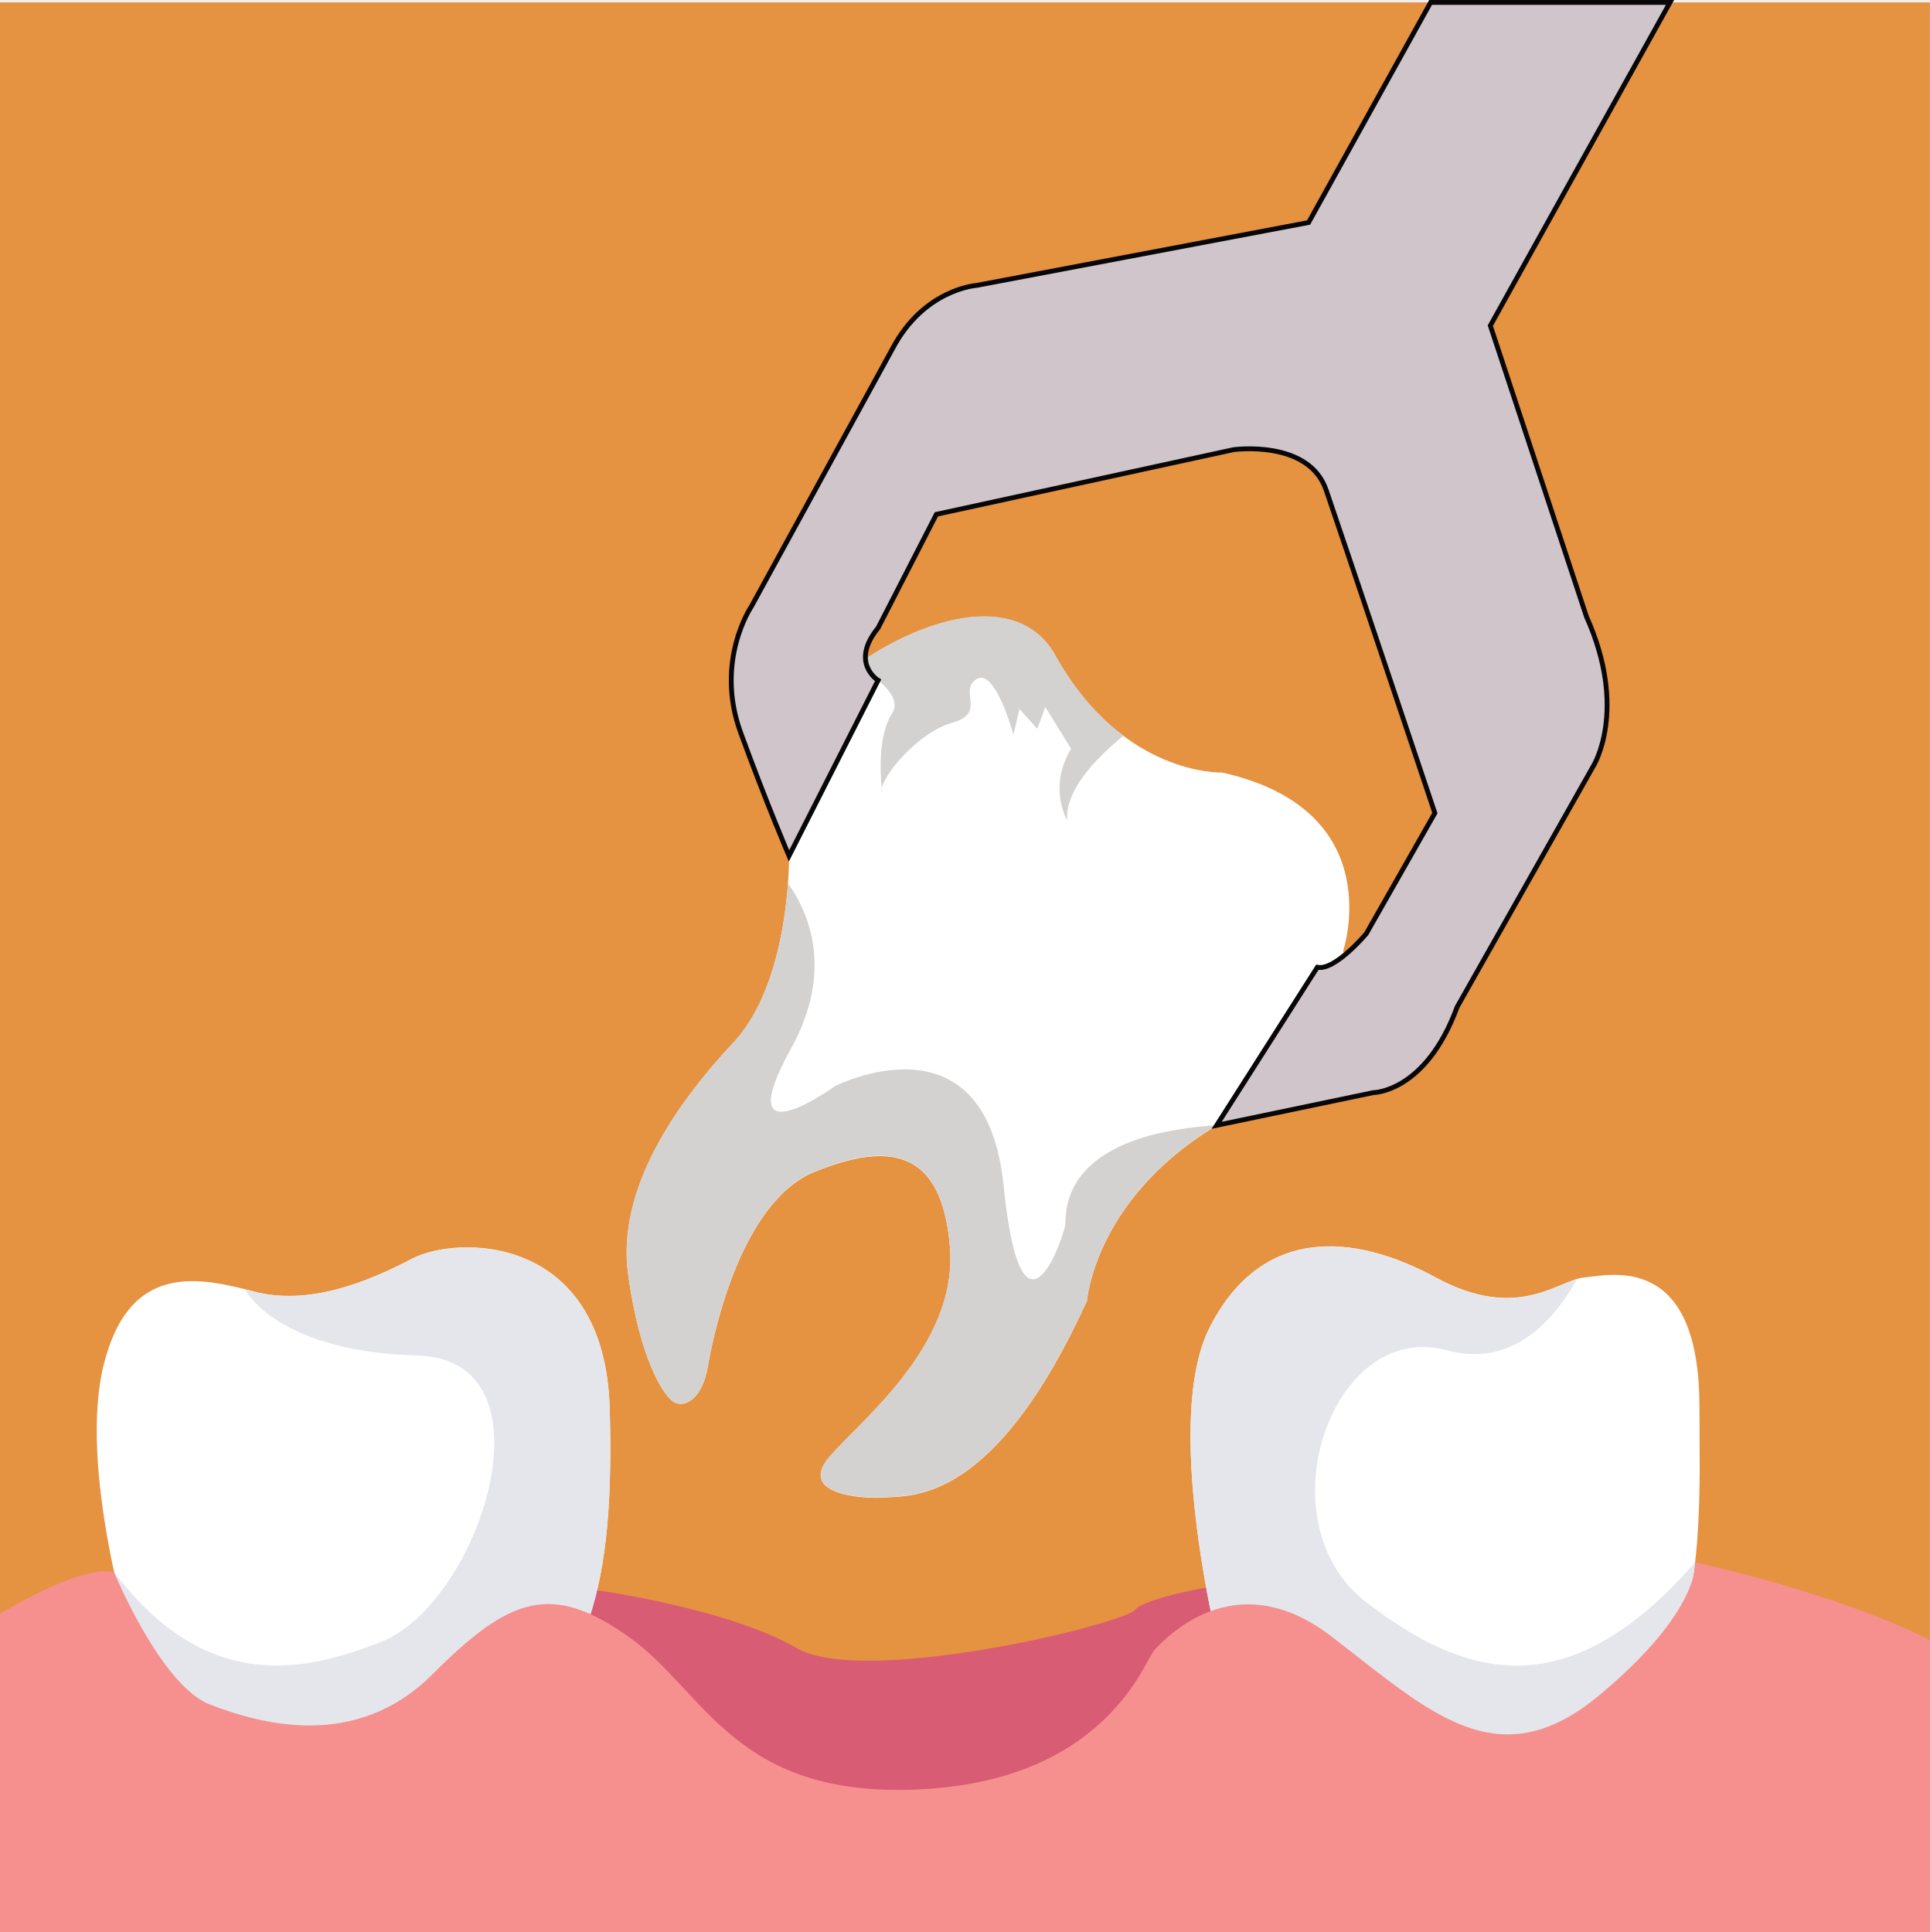
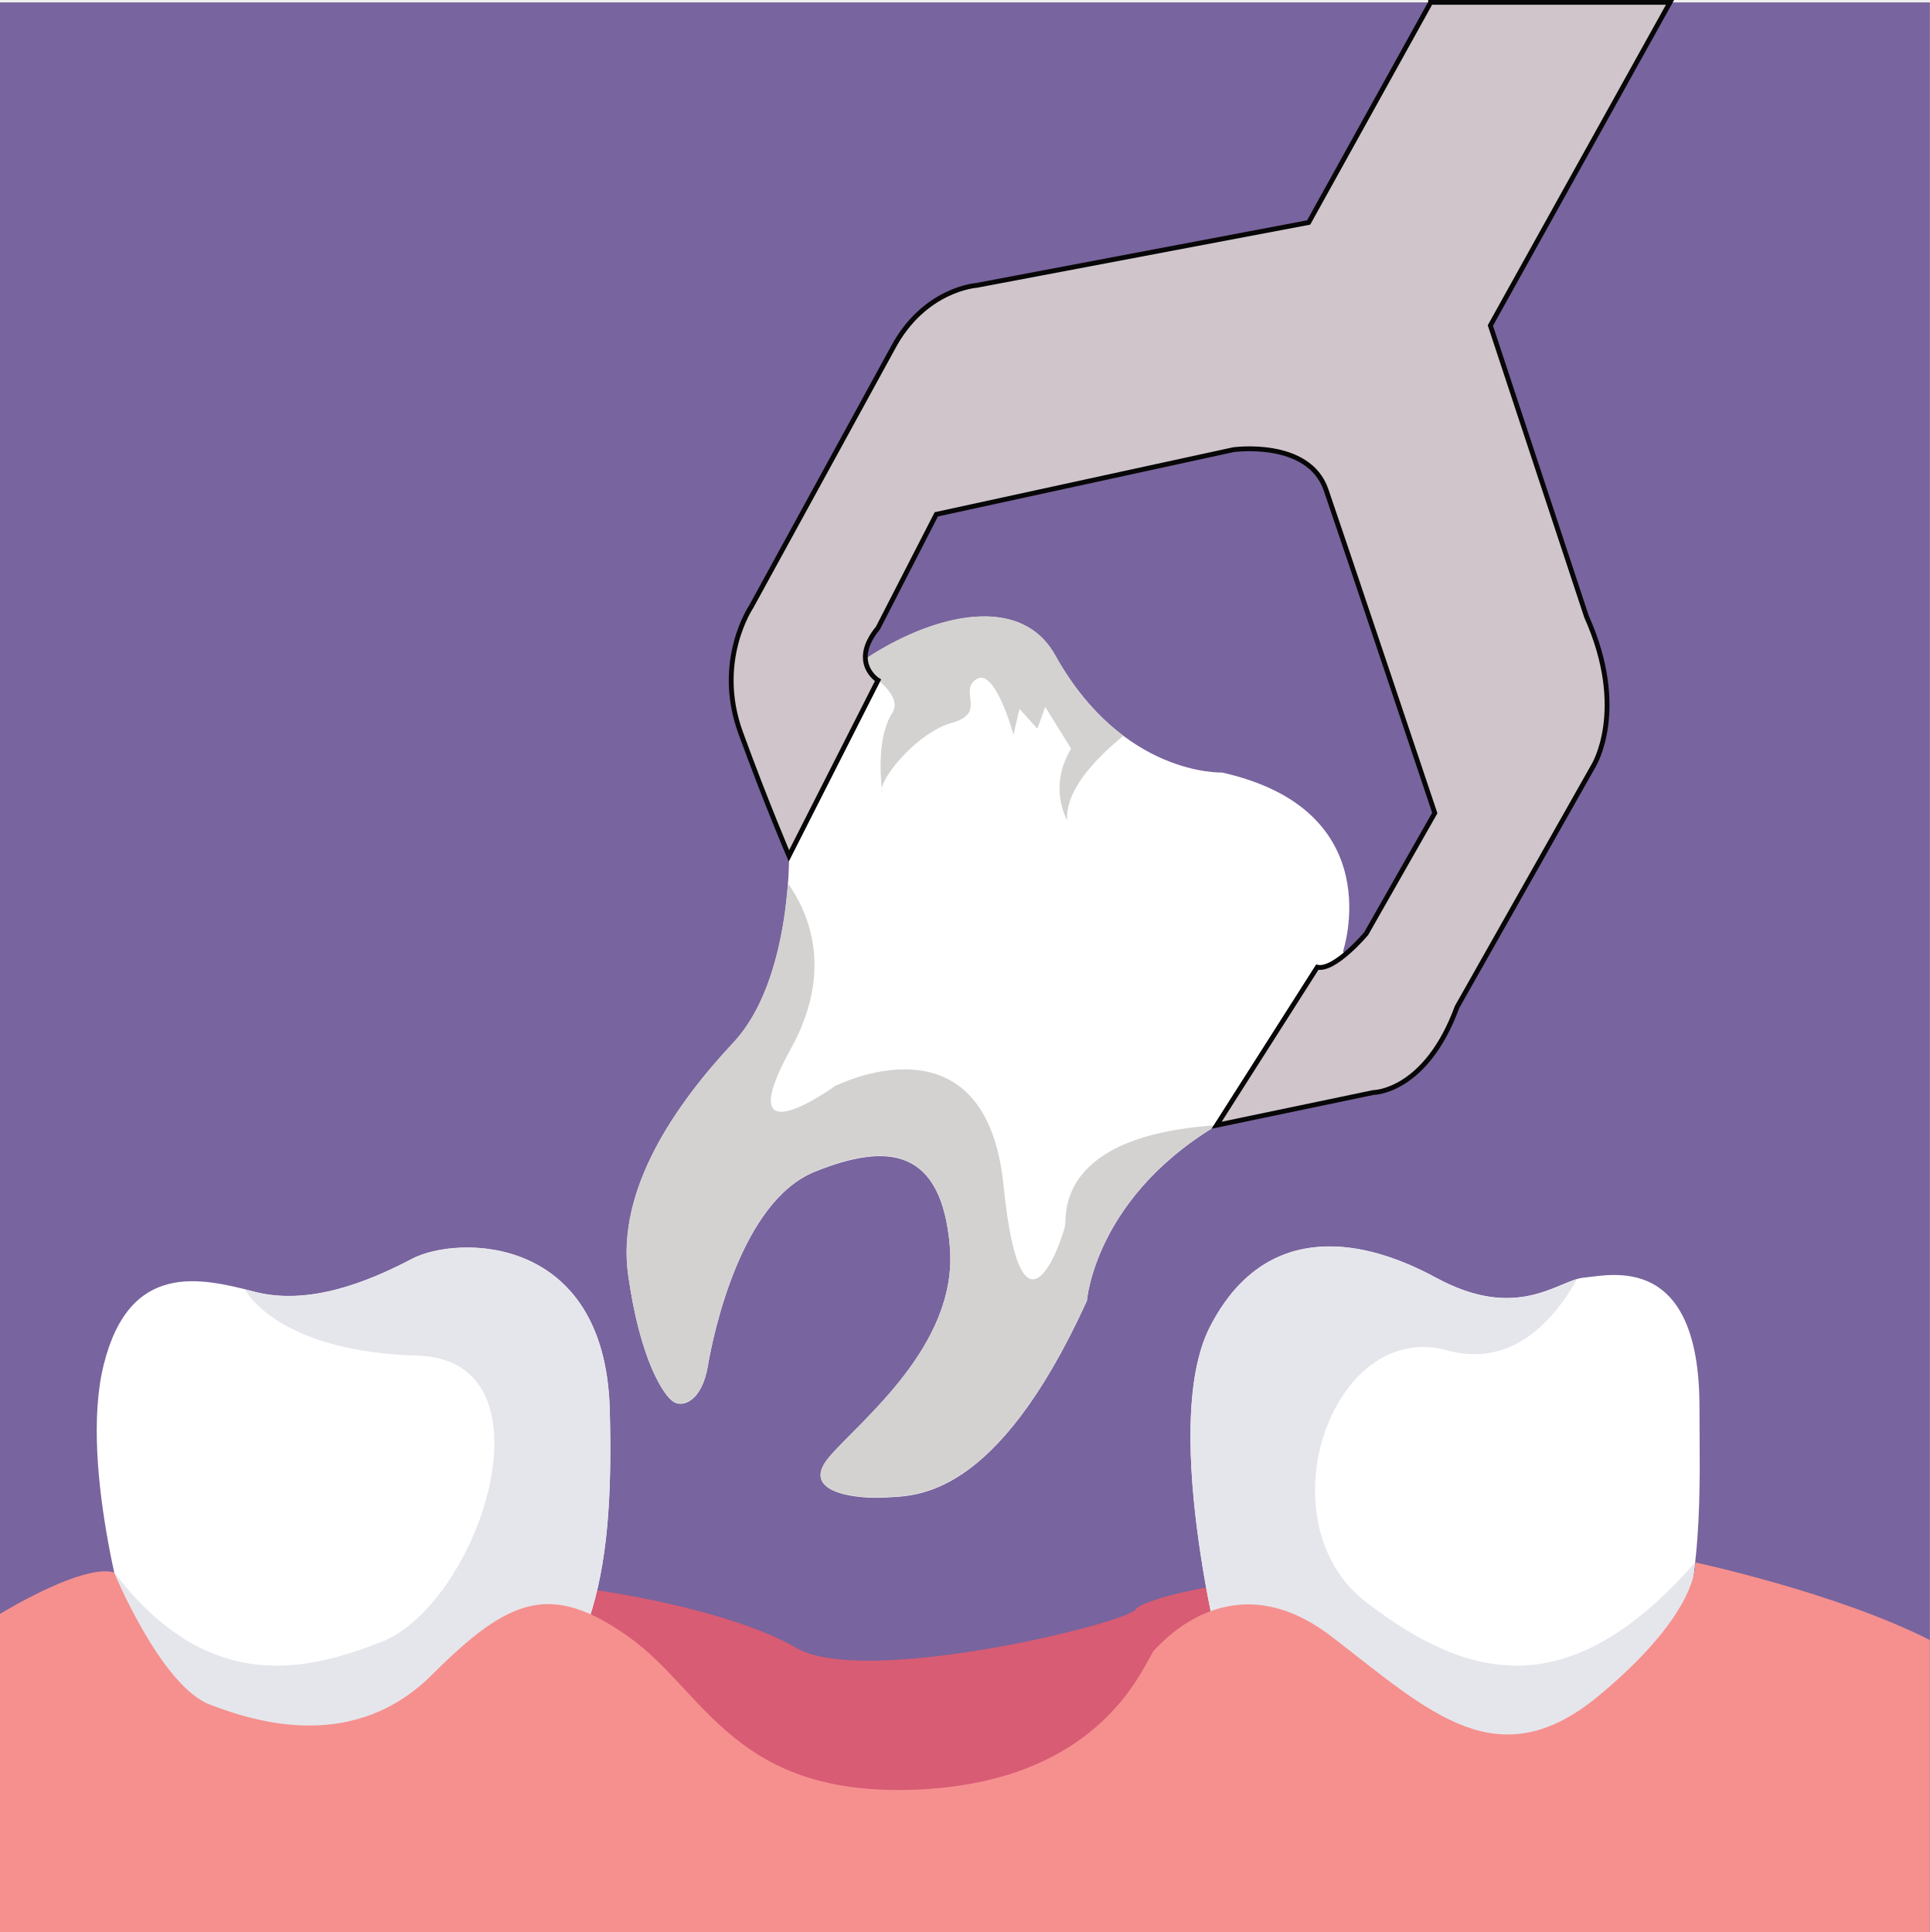
- <svg xmlns="http://www.w3.org/2000/svg" viewBox="0 0 2000 2002.5">
-   <defs>
-     <style>.cls-1{fill:#e59241;}.cls-2{fill:#d85c73;}.cls-3{fill:#fff;}.cls-4{fill:#e5e6eb;}.cls-5{fill:#f5908f;}.cls-6{fill:none;stroke:#231f20;}.cls-11,.cls-6{stroke-miterlimit:10;}.cls-7{fill:#d3d2d1;}.cls-8{fill:#989492;}.cls-9{fill:#e7e9e9;}.cls-10{fill:#b0b0b0;}.cls-11{fill:#cfc5cb;stroke:#080707;stroke-width:5px;}</style>
-   </defs>
-   <g id="Layer_3" data-name="Layer 3">
-     <rect class="cls-1" y="2.5" width="2000" height="2000" />
+ <svg xmlns="http://www.w3.org/2000/svg" version="1.1" id="Layer_1" x="0px" y="0px" viewBox="0 0 2000 2002.5" style="enable-background:new 0 0 2000 2002.5;" xml:space="preserve">
+   <style type="text/css">
+ 	.st0{fill:#78649E;}
+ 	.st1{fill:#D85C73;}
+ 	.st2{fill:#FFFFFF;}
+ 	.st3{fill:#E5E6EB;}
+ 	.st4{fill:#F5908F;}
+ 	.st5{fill:none;stroke:#231F20;stroke-miterlimit:10;}
+ 	.st6{fill:#D3D2D1;}
+ 	.st7{fill:#989492;}
+ 	.st8{fill:#E7E9E9;}
+ 	.st9{fill:#B0B0B0;}
+ 	.st10{fill:#CFC5CB;stroke:#080707;stroke-width:5;stroke-miterlimit:10;}
+ </style>
+   <g id="Layer_3">
+     <g>
+       <rect y="2.5" class="st0" width="2000" height="2000" />
+     </g>
  </g>
-   <g id="Layer_2" data-name="Layer 2">
-     <path class="cls-2" d="M551.67,1690v-64.48l67.17,20.3s136,18.78,206.37,59.81,341.93-25.4,351.7-40,170.11-47.87,179.76-14.66,35.17,214,35.17,214l-584.21,66L586.84,1805.23Z" transform="translate(0 2.5)" />
-     <path class="cls-3" d="M136.78,1699.66s-56.1-180.49-29.27-287.81,100-90.24,156.1-75.61,117.07-9.75,163.41-34.14,200-26.83,204.88,156.1-19.51,273.17-126.83,365.85-348.78-9.76-348.78-9.76Z" transform="translate(0 2.5)" />
-     <path class="cls-3" d="M1270.93,1738.68s-70.73-261-17.08-365.85,148.78-97.56,234.15-51.22,126.83,2.44,153.66,0,119.51-26.83,119.51,134.15,21.95,433.71-331.71,407.1S1270.93,1738.68,1270.93,1738.68Z" transform="translate(0 2.5)" />
-     <path class="cls-4" d="M427,1302.31c-46.34,24.39-107.31,48.78-163.41,34.15q-4.85-1.26-9.84-2.53c2.27,4.26,36.9,64.63,178.87,68.58,147.16,4.08,64,257.52-38.15,297-73.43,28.39-177.82,57.49-276.25-72.44,9.22,42.78,18.54,72.76,18.54,72.76l19.51,114.64s241.47,102.44,348.78,9.75,131.71-182.92,126.83-365.85S473.37,1277.92,427,1302.31Z" transform="translate(0 2.5)" />
-     <path class="cls-4" d="M1416.42,1658.67c-109-83.12-36.79-294.32,83.12-261.61,66,18,109.3-28.41,134.89-73.78-27,7.84-68.37,40.92-146.43-1.46-85.37-46.34-180.49-53.65-234.15,51.22s17.08,365.86,17.08,365.86-195.13,97.56,158.53,124.17c249.44,18.77,312-111.38,327.25-246.19C1624.89,1767.43,1520,1737.68,1416.42,1658.67Z" transform="translate(0 2.5)" />
-     <path class="cls-5" d="M2000,1697.38c-96.93-49.18-243.29-80.5-243.29-80.5s6.37,49.62-99.14,137.55-175.85,17.58-277.45-60.57-173.9,3.91-183.67,13.67-48.84,134.82-242.28,144.59-222.74-101.6-302.85-158.26-123.1-41-203.21,39.08-179.75,50.8-230.56,31.26-99.31-137.09-99.31-137.09C91,1620,32.44,1651,0,1670.09V2000H2000Z" transform="translate(0 2.5)" />
-     <path class="cls-3" d="M817.69,884.65s2.06,129.69-57.64,193.5S638.6,1230.47,651,1319s37,125.56,47.35,131.74,29.29-2.06,35.23-37S768.28,1242.82,844.45,1212s131.74-24.33,140,78.4-94.69,181-125.56,218,30.87,43.22,59.69,41.16,113.22,4.12,207.91-203.78c0,0,8.23-111.16,144.09-187.32S1400.23,1000,1400.23,1000l-8.39-16.54s49.56-146.15-125.41-185.26c0,0-102.92,4.11-172.91-121.45S747.7,755,828,810.55Z" transform="translate(0 2.5)" />
-     <path class="cls-6" d="M812.67,1232.81" transform="translate(0 2.5)" />
-     <path class="cls-7" d="M733.53,1413.43c5.94-35,34.75-170.86,110.92-201.73s131.74-24.33,140,78.4-94.69,181-125.56,218,30.87,43.22,59.69,41.17,113.22,4.11,207.91-203.79c0,0,7.86-105.78,134.37-181.67-166.55,10.9-155.29,93.36-157,103.7-2,12.35-45.28,142-63.81-41.17s-175-102.93-175-102.93-111.15,80.28-45.28-39.11c44.61-80.85,18.41-140.93-3.15-171.29-3,41.89-14.39,119.8-56.55,164.87-59.69,63.81-121.45,152.32-109.1,240.84s37,125.56,47.35,131.74S727.59,1448.42,733.53,1413.43Z" transform="translate(0 2.5)" />
-     <path class="cls-7" d="M914.44,818.78s-.23-1.46-.52-4A6.09,6.09,0,0,0,914.44,818.78Z" transform="translate(0 2.5)" />
-     <path class="cls-7" d="M924.73,736.44c-15.48,24.07-12.28,65.37-10.81,78.33C916.1,799,953,756,986.48,746.74c37-10.3,6.18-32.94,25.52-45.29s38.29,57.64,38.29,57.64l6.18-26.76L1075,752.91l8.23-22.64L1110,773.5c-24.25,40.21-4.12,74.1-4.12,74.1-1.8-29.68,26.27-61.32,58.44-87.54-24.06-18-49-44.5-70.79-83.56-38.24-68.62-137.95-38.89-207.43,11.27C912.05,700.23,934.66,721,924.73,736.44Z" transform="translate(0 2.5)" />
-     <path class="cls-8" d="M1374.23,505.21c18.11,52.52,112.74,335,112.74,335,35.8-41.35,3.17-98.28,3.17-98.28l-89.87-276.69-28-52.27-337.42,67.48c-57,6.66-64.47,50.09-64.47,50.09l307.86-67S1356.12,452.7,1374.23,505.21Z" transform="translate(0 2.5)" />
-     <circle class="cls-9" cx="1416.69" cy="342.71" r="123.32" />
-     <path class="cls-10" d="M1441.08,429.85a123.36,123.36,0,0,1-110.7-177.72,123.33,123.33,0,1,0,197,142.48A122.91,122.91,0,0,1,1441.08,429.85Z" transform="translate(0 2.5)" />
-     <path class="cls-11" d="M1482.57,0,1356.12,228.14,1012,293.33s-54.29,3.63-86.88,65.2l-146.69,268s-38,56.13-10.87,130.38,50.13,127.72,50.13,127.72l92.31-182s-29.61-18.11,0-54.33l60.39-117.71,307.86-67s77.87-10.86,96,41.65,112.74,335,112.74,335l-71.09,125s-32.6,38.83-50.71,34.81l-104.34,163.83L1423.12,1130s54.33,0,86.93-88.74L1651.3,791.34s36.22-57.83-7.24-154.78L1544.46,335,1730.66,0Z" transform="translate(0 2.5)" />
+   <g id="Layer_2_1_">
+     <path class="st1" d="M551.7,1692.5V1628l67.2,20.3c0,0,136,18.8,206.4,59.8s341.9-25.4,351.7-40s170.1-47.9,179.8-14.7   s35.2,214,35.2,214l-584.2,66l-220.8-125.7L551.7,1692.5z" />
+     <path class="st2" d="M136.8,1702.2c0,0-56.1-180.5-29.3-287.8s100-90.2,156.1-75.6s117.1-9.8,163.4-34.1s200-26.8,204.9,156.1   s-19.5,273.2-126.8,365.8s-348.8-9.8-348.8-9.8L136.8,1702.2z" />
+     <path class="st2" d="M1270.9,1741.2c0,0-70.7-261-17.1-365.8s148.8-97.6,234.2-51.2s126.8,2.4,153.7,0s119.5-26.8,119.5,134.2   s21.9,433.7-331.7,407.1S1270.9,1741.2,1270.9,1741.2z" />
+     <path class="st3" d="M427,1304.8c-46.3,24.4-107.3,48.8-163.4,34.2c-3.2-0.8-6.5-1.7-9.8-2.5c2.3,4.3,36.9,64.6,178.9,68.6   c147.2,4.1,64,257.5-38.1,297c-73.4,28.4-177.8,57.5-276.3-72.4c9.2,42.8,18.5,72.8,18.5,72.8l19.5,114.6   c0,0,241.5,102.4,348.8,9.8s131.7-182.9,126.8-365.8S473.4,1280.4,427,1304.8z" />
+     <path class="st3" d="M1416.4,1661.2c-109-83.1-36.8-294.3,83.1-261.6c66,18,109.3-28.4,134.9-73.8c-27,7.8-68.4,40.9-146.4-1.5   c-85.4-46.3-180.5-53.7-234.2,51.2s17.1,365.9,17.1,365.9s-195.1,97.6,158.5,124.2c249.4,18.8,312-111.4,327.3-246.2   C1624.9,1769.9,1520,1740.2,1416.4,1661.2z" />
+     <path class="st4" d="M2000,1699.9c-96.9-49.2-243.3-80.5-243.3-80.5s6.4,49.6-99.1,137.6s-175.8,17.6-277.5-60.6   s-173.9,3.9-183.7,13.7s-48.8,134.8-242.3,144.6S731.4,1753,651.3,1696.4s-123.1-41-203.2,39.1s-179.8,50.8-230.6,31.3   s-99.3-137.1-99.3-137.1c-27.2-7.1-85.8,23.9-118.2,43v329.9h2000V1699.9z" />
+     <path class="st2" d="M817.7,887.2c0,0,2.1,129.7-57.6,193.5S638.6,1233,651,1321.5s37,125.6,47.3,131.7s29.3-2.1,35.2-37   s34.7-170.9,110.9-201.7s131.7-24.3,140,78.4s-94.7,181-125.6,218s30.9,43.2,59.7,41.2s113.2,4.1,207.9-203.8   c0,0,8.2-111.2,144.1-187.3s129.7-158.5,129.7-158.5l-8.4-16.5c0,0,49.6-146.1-125.4-185.3c0,0-102.9,4.1-172.9-121.5   S747.7,757.5,828,813L817.7,887.2z" />
+     <path class="st5" d="M812.7,1235.3" />
+     <path class="st6" d="M733.5,1415.9c5.9-35,34.8-170.9,110.9-201.7s131.7-24.3,140,78.4s-94.7,181-125.6,218s30.9,43.2,59.7,41.2   s113.2,4.1,207.9-203.8c0,0,7.9-105.8,134.4-181.7c-166.6,10.9-155.3,93.4-157,103.7c-2,12.3-45.3,142-63.8-41.2   s-175-102.9-175-102.9s-111.2,80.3-45.3-39.1c44.6-80.8,18.4-140.9-3.2-171.3c-3,41.9-14.4,119.8-56.5,164.9   c-59.7,63.8-121.5,152.3-109.1,240.8s37,125.6,47.3,131.7S727.6,1450.9,733.5,1415.9z" />
+     <path class="st6" d="M914.4,821.3c0,0-0.2-1.5-0.5-4C913.6,818.6,913.8,820,914.4,821.3z" />
+     <path class="st6" d="M924.7,738.9c-15.5,24.1-12.3,65.4-10.8,78.3c2.2-15.8,39.1-58.8,72.6-68c37-10.3,6.2-32.9,25.5-45.3   c19.3-12.3,38.3,57.6,38.3,57.6l6.2-26.8l18.5,20.6l8.2-22.6L1110,776c-24.3,40.2-4.1,74.1-4.1,74.1c-1.8-29.7,26.3-61.3,58.4-87.5   c-24.1-18-49-44.5-70.8-83.6c-38.2-68.6-138-38.9-207.4,11.3C912,702.7,934.7,723.5,924.7,738.9z" />
+     <path class="st7" d="M1374.2,507.7c18.1,52.5,112.7,335,112.7,335c35.8-41.3,3.2-98.3,3.2-98.3l-89.9-276.7l-28-52.3l-337.4,67.5   c-57,6.7-64.5,50.1-64.5,50.1l307.9-67C1278.2,466,1356.1,455.2,1374.2,507.7z" />
+     <circle class="st8" cx="1416.7" cy="342.7" r="123.3" />
+     <path class="st9" d="M1441.1,432.4c-68.1,0-123.3-55.3-123.3-123.4c0-18.8,4.3-37.4,12.6-54.3c-48.7,47.7-49.5,125.8-1.8,174.4   c47.7,48.7,125.8,49.5,174.4,1.8c10-9.8,18.2-21.2,24.4-33.7C1504.4,419.7,1473.4,432.4,1441.1,432.4z" />
+     <path class="st10" d="M1482.6,2.5l-126.4,228.1L1012,295.8c0,0-54.3,3.6-86.9,65.2L778.4,629c0,0-38,56.1-10.9,130.4   s50.1,127.7,50.1,127.7l92.3-182c0,0-29.6-18.1,0-54.3l60.4-117.7l307.9-67c0,0,77.9-10.9,96,41.6s112.7,335,112.7,335l-71.1,125   c0,0-32.6,38.8-50.7,34.8l-104.3,163.8l162.3-33.9c0,0,54.3,0,86.9-88.7l141.3-249.9c0,0,36.2-57.8-7.2-154.8l-99.6-301.6   l186.2-335H1482.6z" />
  </g>
</svg>
